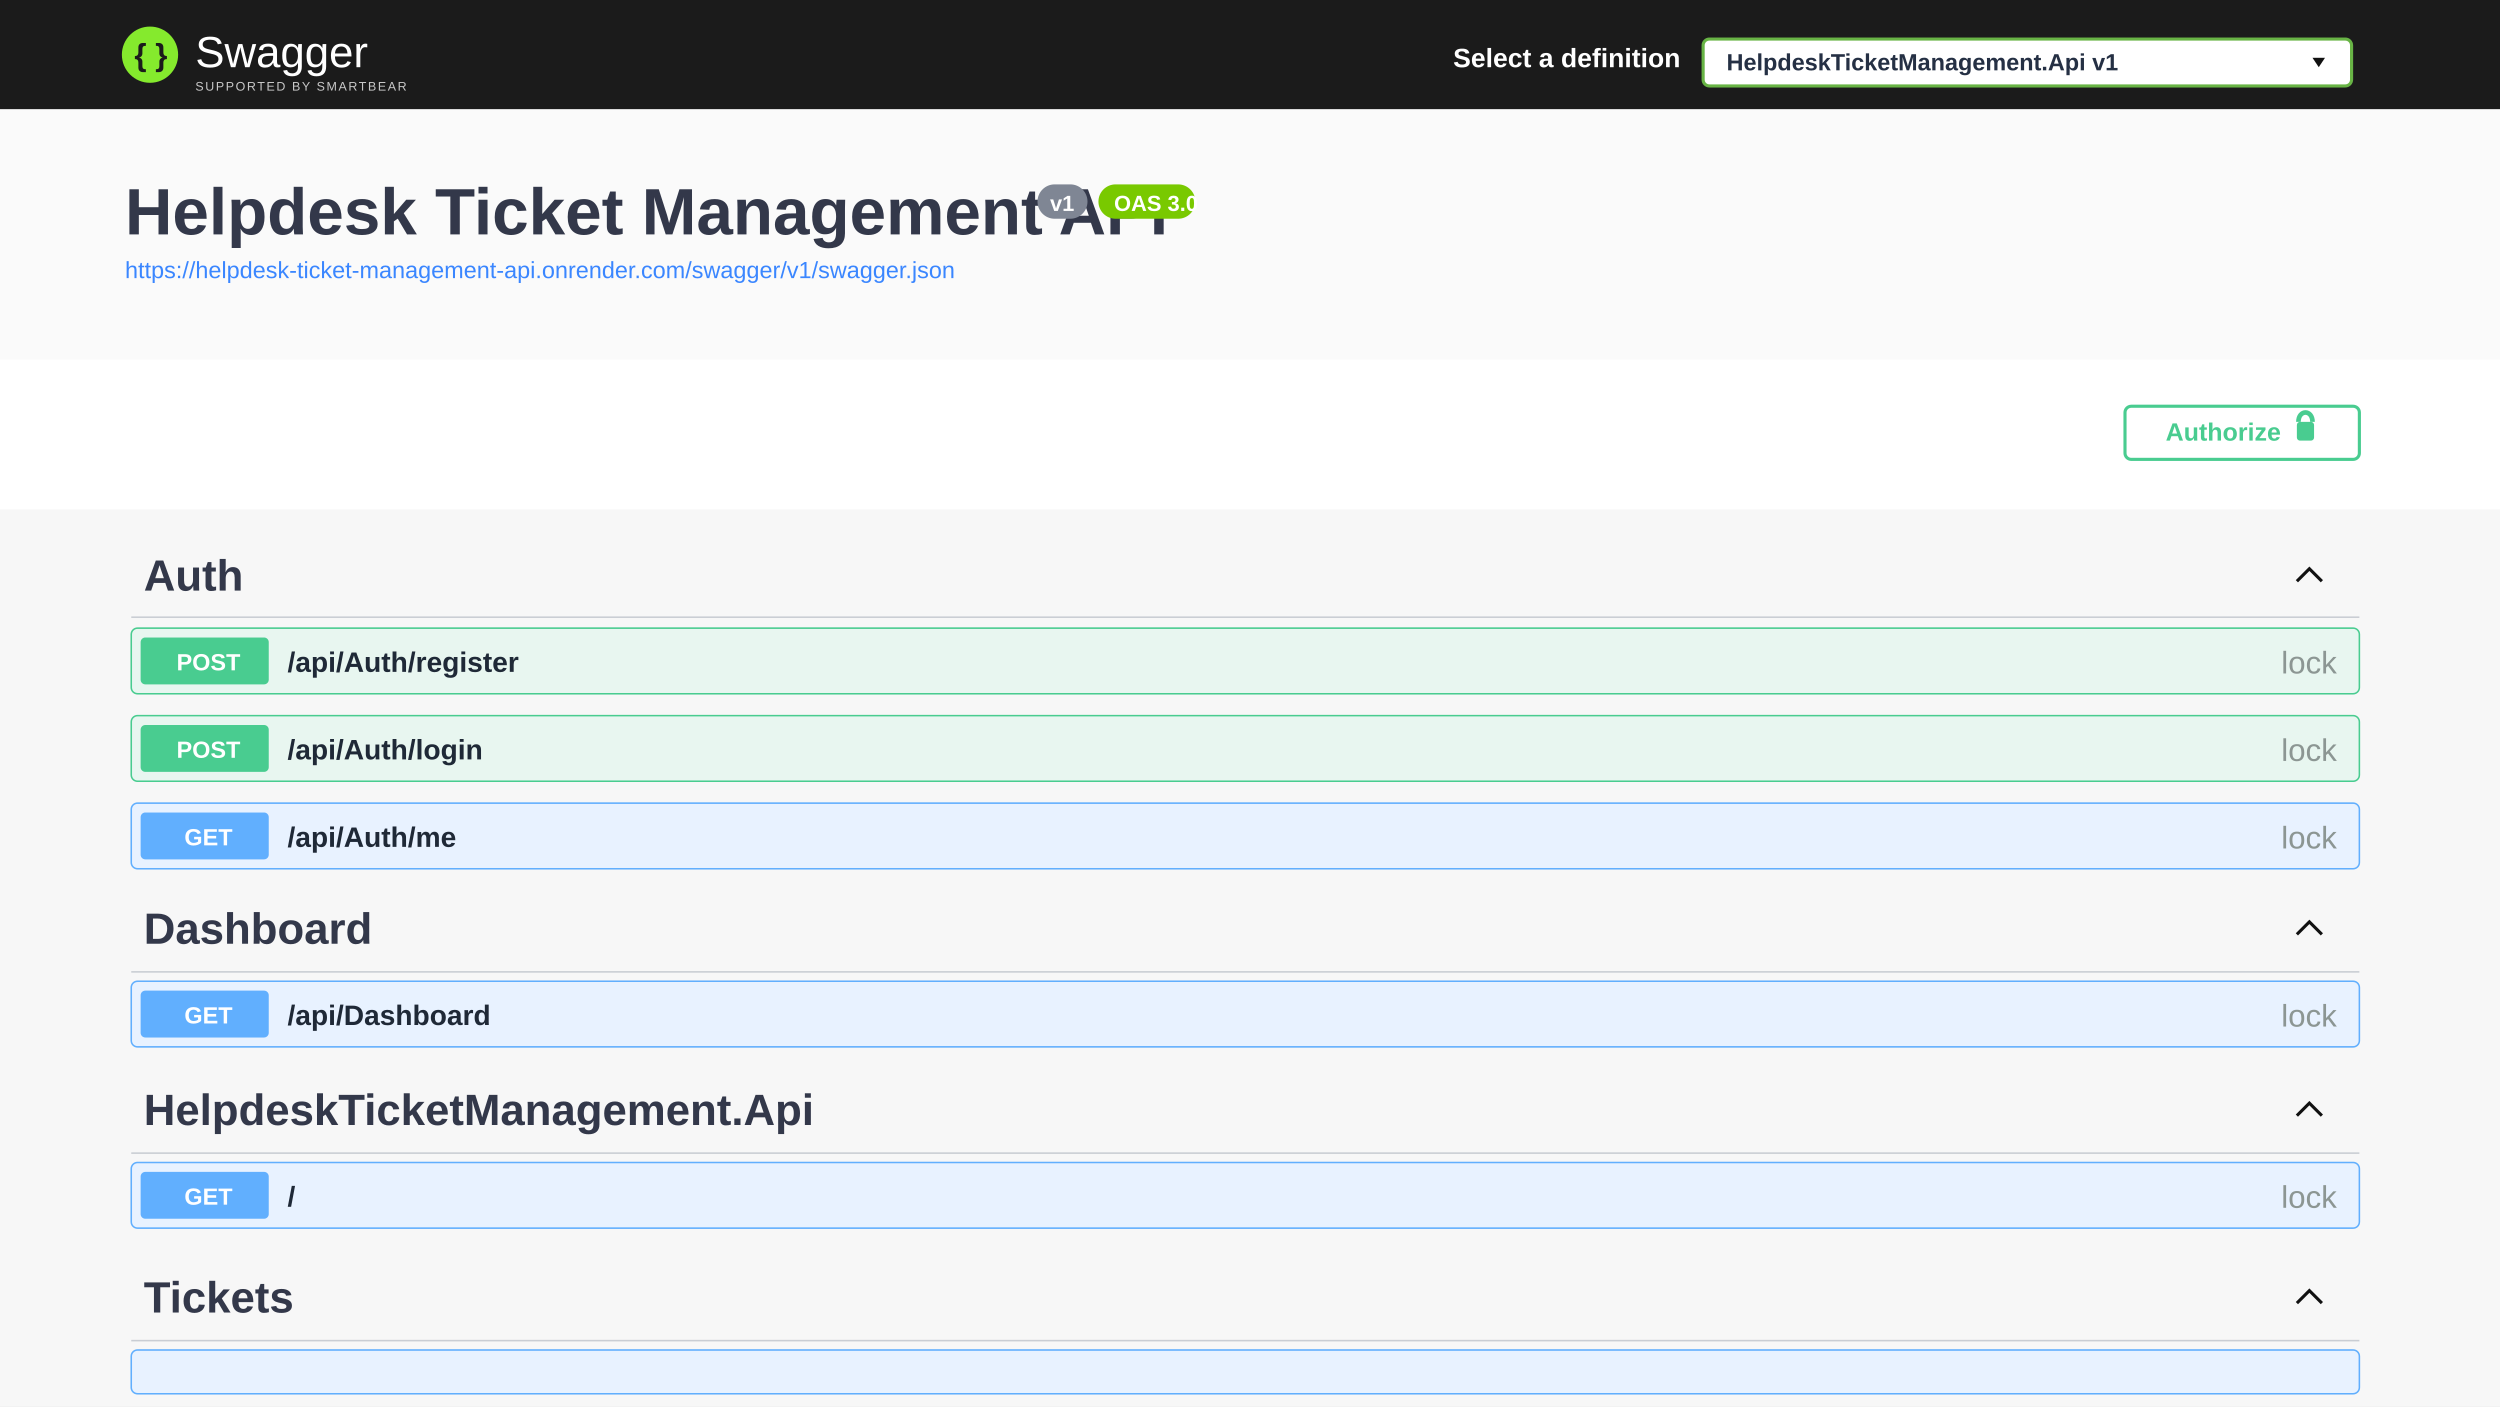
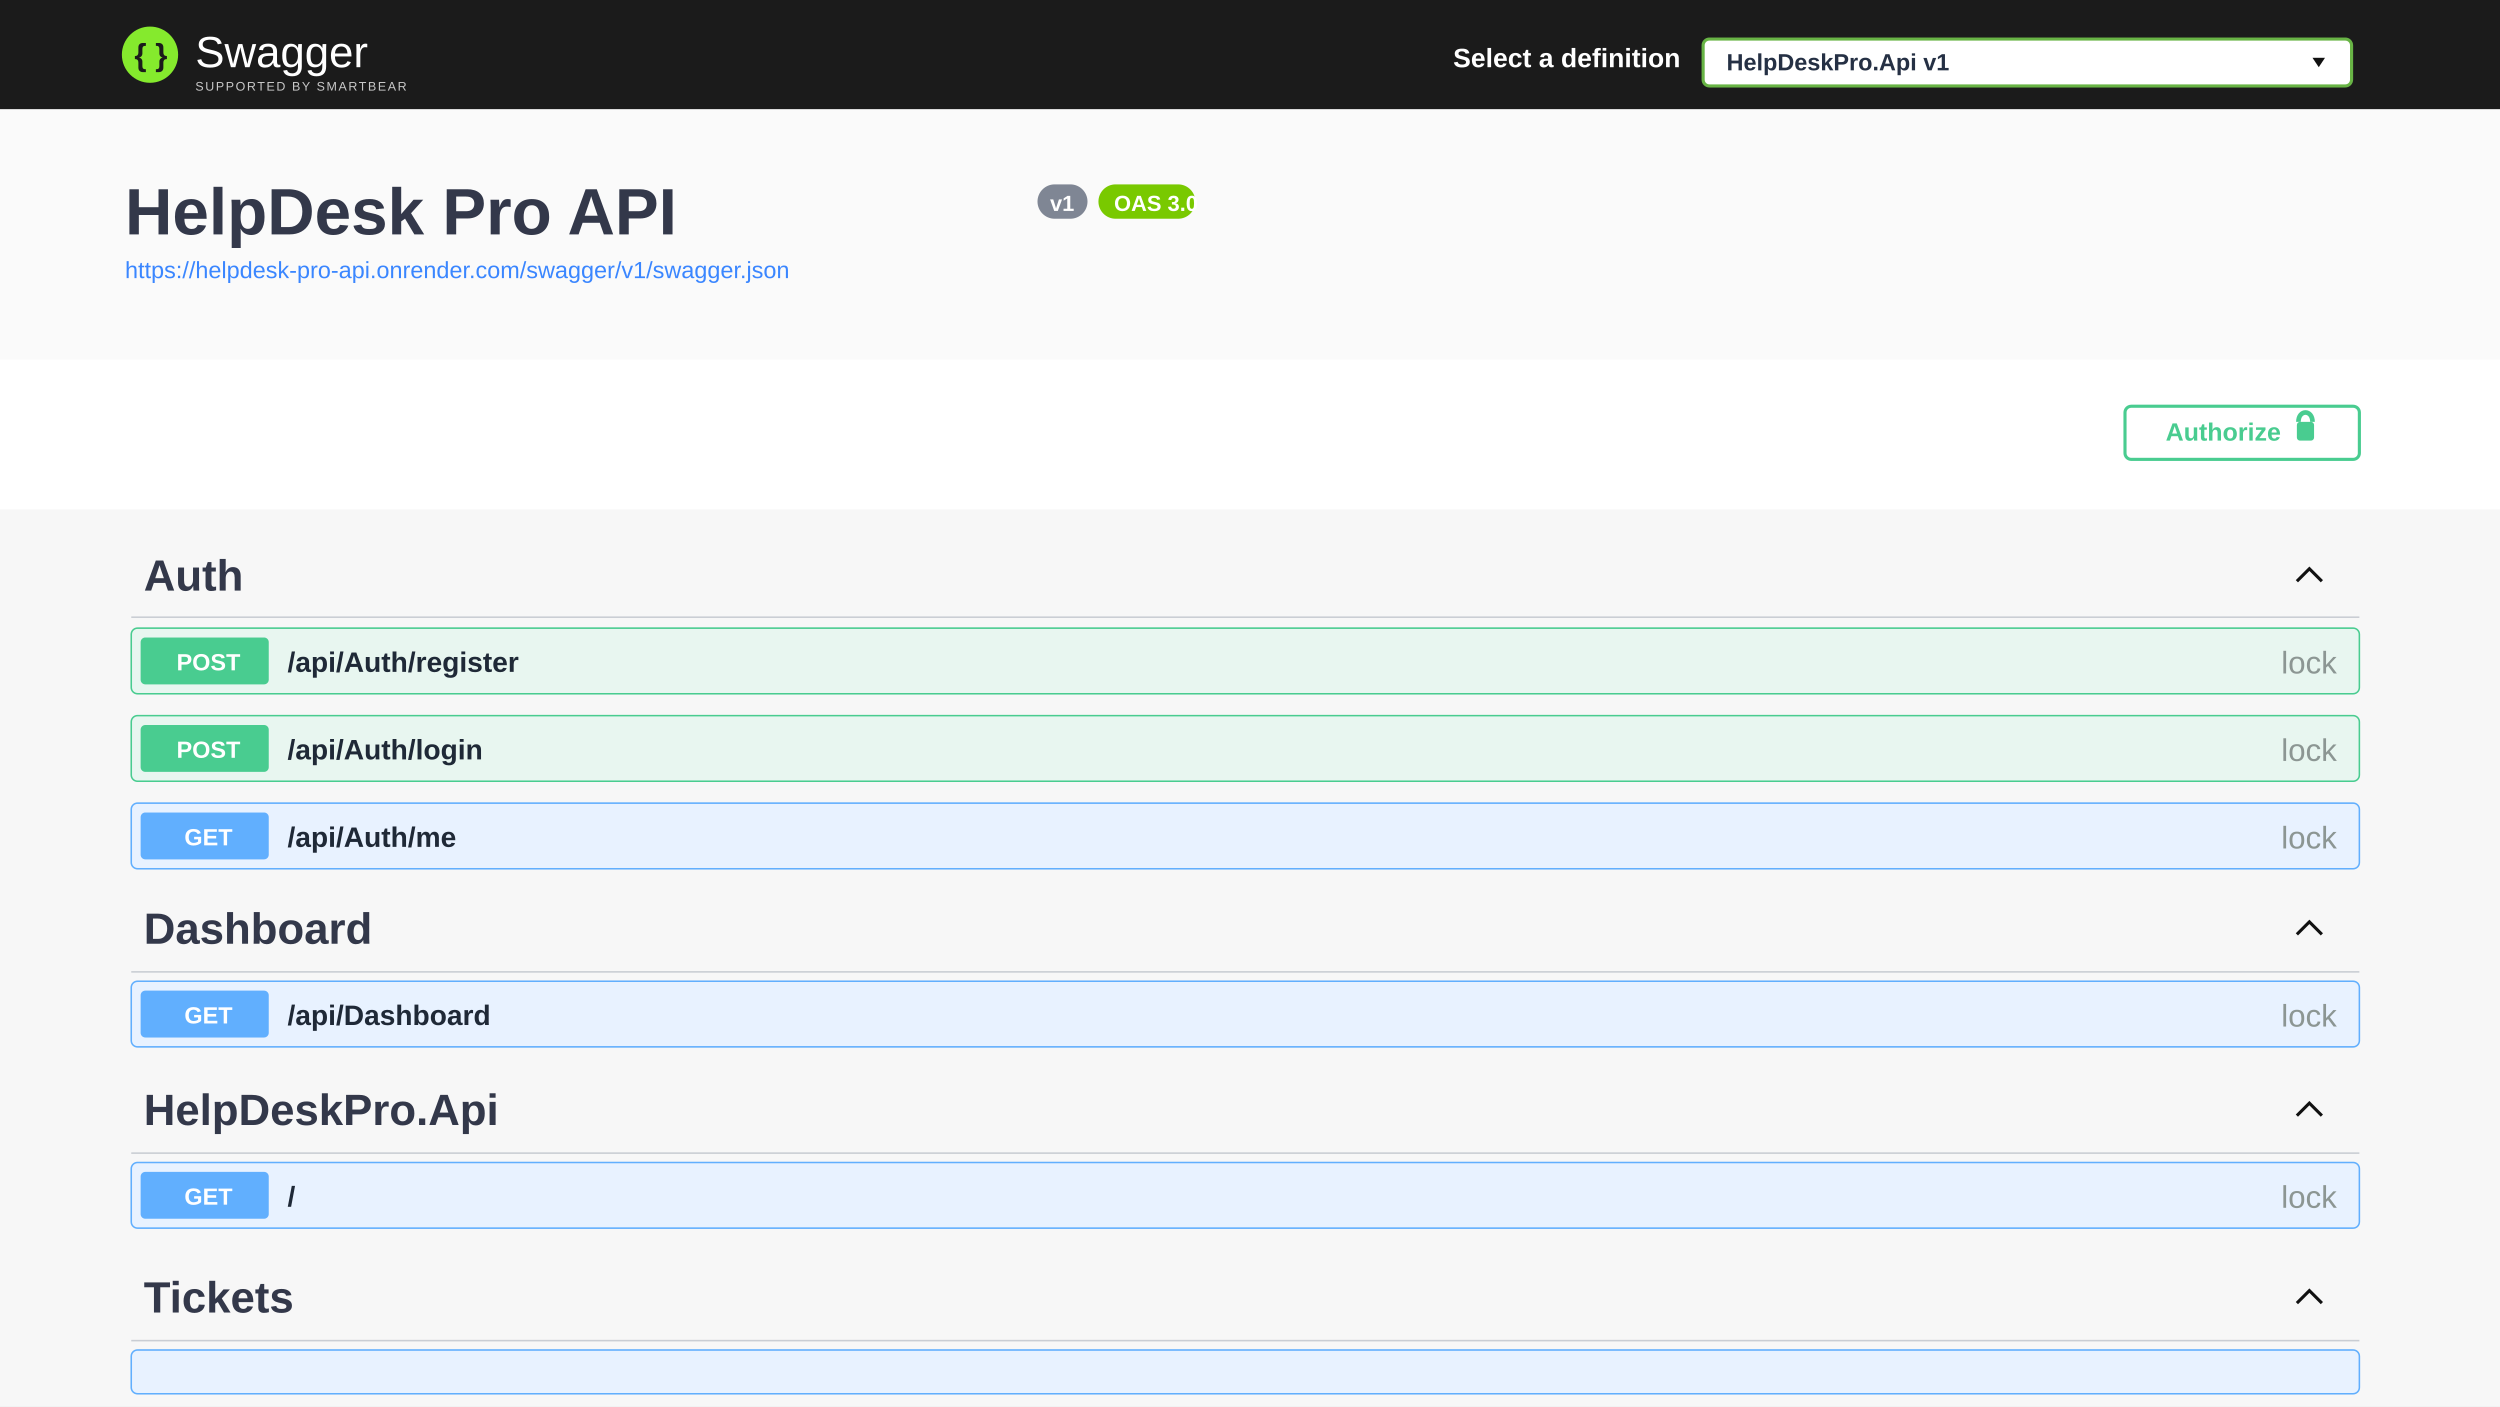
<svg xmlns="http://www.w3.org/2000/svg" width="1600" height="900" viewBox="0 0 1600 900" fill="none">
  <rect width="1600" height="900" fill="#f7f7f7" />
  <rect width="1600" height="70" fill="#1b1b1b" />
  <circle cx="96" cy="35" r="18" fill="#85EA2D" />
  <text x="86" y="42" fill="#1b1b1b" font-family="Arial, Helvetica, sans-serif" font-size="20" font-weight="700">{ }</text>
  <text x="125" y="43" fill="#ffffff" font-family="Arial, Helvetica, sans-serif" font-size="28">Swagger</text>
  <text x="125" y="58" fill="#c8c8c8" font-family="Arial, Helvetica, sans-serif" font-size="8" letter-spacing="1">SUPPORTED BY SMARTBEAR</text>
  <text x="930" y="43" fill="#ffffff" font-family="Arial, Helvetica, sans-serif" font-size="17" font-weight="700">Select a definition</text>
  <rect x="1090" y="25" width="415" height="30" rx="4" fill="#ffffff" stroke="#68b445" stroke-width="2" />
-   <text x="1105" y="45" fill="#253044" font-family="Arial, Helvetica, sans-serif" font-size="15" font-weight="700">HelpdeskTicketManagement.Api v1</text>
+   <text x="1105" y="45" fill="#253044" font-family="Arial, Helvetica, sans-serif" font-size="15" font-weight="700">HelpDeskPro.Api v1</text>
  <path d="M1480 37 L1488 37 L1484 43 Z" fill="#111111" />
  <rect y="70" width="1600" height="160" fill="#fafafa" />
-   <text x="80" y="150" fill="#33384a" font-family="Arial, Helvetica, sans-serif" font-size="42" font-weight="700">Helpdesk Ticket Management API</text>
+   <text x="80" y="150" fill="#33384a" font-family="Arial, Helvetica, sans-serif" font-size="42" font-weight="700">HelpDesk Pro API</text>
  <rect x="664" y="118" width="32" height="22" rx="11" fill="#7f8694" />
  <text x="672" y="135" fill="#ffffff" font-family="Arial, Helvetica, sans-serif" font-size="14" font-weight="700">v1</text>
  <rect x="703" y="118" width="62" height="22" rx="11" fill="#79c900" />
  <text x="713" y="135" fill="#ffffff" font-family="Arial, Helvetica, sans-serif" font-size="14" font-weight="700">OAS 3.0</text>
-   <text x="80" y="178" fill="#3a86ff" font-family="Arial, Helvetica, sans-serif" font-size="15">https://helpdesk-ticket-management-api.onrender.com/swagger/v1/swagger.json</text>
+   <text x="80" y="178" fill="#3a86ff" font-family="Arial, Helvetica, sans-serif" font-size="15">https://helpdesk-pro-api.onrender.com/swagger/v1/swagger.json</text>
  <rect y="230" width="1600" height="96" fill="#ffffff" />
  <rect x="1360" y="260" width="150" height="34" rx="4" fill="#ffffff" stroke="#49cc90" stroke-width="2" />
  <text x="1386" y="282" fill="#49cc90" font-family="Arial, Helvetica, sans-serif" font-size="16" font-weight="700">Authorize</text>
  <rect x="1470" y="270" width="11" height="12" rx="2" fill="#49cc90" />
  <path d="M1471 270 C1471 262 1480 262 1480 270" stroke="#49cc90" stroke-width="3" fill="none" />
  <g font-family="Arial, Helvetica, sans-serif">
    <text x="92" y="378" fill="#33384a" font-size="28" font-weight="700">Auth</text>
    <path d="M1470 372 L1478 364 L1486 372" stroke="#111111" stroke-width="2" fill="none" />
    <line x1="84" y1="395" x2="1510" y2="395" stroke="#c9cdd3" />
    <rect x="84" y="402" width="1426" height="42" rx="4" fill="#e8f6f0" stroke="#49cc90" />
    <rect x="90" y="408" width="82" height="30" rx="3" fill="#49cc90" />
    <text x="113" y="429" fill="#ffffff" font-size="15" font-weight="700">POST</text>
    <text x="184" y="430" fill="#1f2937" font-size="18" font-weight="700">/api/Auth/register</text>
    <text x="1460" y="431" fill="#8c9693" font-size="20">lock</text>
    <rect x="84" y="458" width="1426" height="42" rx="4" fill="#e8f6f0" stroke="#49cc90" />
    <rect x="90" y="464" width="82" height="30" rx="3" fill="#49cc90" />
    <text x="113" y="485" fill="#ffffff" font-size="15" font-weight="700">POST</text>
    <text x="184" y="486" fill="#1f2937" font-size="18" font-weight="700">/api/Auth/login</text>
    <text x="1460" y="487" fill="#8c9693" font-size="20">lock</text>
    <rect x="84" y="514" width="1426" height="42" rx="4" fill="#e8f2ff" stroke="#61affe" />
    <rect x="90" y="520" width="82" height="30" rx="3" fill="#61affe" />
    <text x="118" y="541" fill="#ffffff" font-size="15" font-weight="700">GET</text>
    <text x="184" y="542" fill="#1f2937" font-size="18" font-weight="700">/api/Auth/me</text>
    <text x="1460" y="543" fill="#8c9693" font-size="20">lock</text>
    <text x="92" y="604" fill="#33384a" font-size="28" font-weight="700">Dashboard</text>
    <path d="M1470 598 L1478 590 L1486 598" stroke="#111111" stroke-width="2" fill="none" />
    <line x1="84" y1="622" x2="1510" y2="622" stroke="#c9cdd3" />
    <rect x="84" y="628" width="1426" height="42" rx="4" fill="#e8f2ff" stroke="#61affe" />
    <rect x="90" y="634" width="82" height="30" rx="3" fill="#61affe" />
    <text x="118" y="655" fill="#ffffff" font-size="15" font-weight="700">GET</text>
    <text x="184" y="656" fill="#1f2937" font-size="18" font-weight="700">/api/Dashboard</text>
    <text x="1460" y="657" fill="#8c9693" font-size="20">lock</text>
-     <text x="92" y="720" fill="#33384a" font-size="28" font-weight="700">HelpdeskTicketManagement.Api</text>
+     <text x="92" y="720" fill="#33384a" font-size="28" font-weight="700">HelpDeskPro.Api</text>
    <path d="M1470 714 L1478 706 L1486 714" stroke="#111111" stroke-width="2" fill="none" />
    <line x1="84" y1="738" x2="1510" y2="738" stroke="#c9cdd3" />
    <rect x="84" y="744" width="1426" height="42" rx="4" fill="#e8f2ff" stroke="#61affe" />
    <rect x="90" y="750" width="82" height="30" rx="3" fill="#61affe" />
    <text x="118" y="771" fill="#ffffff" font-size="15" font-weight="700">GET</text>
    <text x="184" y="772" fill="#1f2937" font-size="18" font-weight="700">/</text>
    <text x="1460" y="773" fill="#8c9693" font-size="20">lock</text>
    <text x="92" y="840" fill="#33384a" font-size="28" font-weight="700">Tickets</text>
    <path d="M1470 834 L1478 826 L1486 834" stroke="#111111" stroke-width="2" fill="none" />
    <line x1="84" y1="858" x2="1510" y2="858" stroke="#c9cdd3" />
    <rect x="84" y="864" width="1426" height="28" rx="4" fill="#e8f2ff" stroke="#61affe" />
  </g>
</svg>
